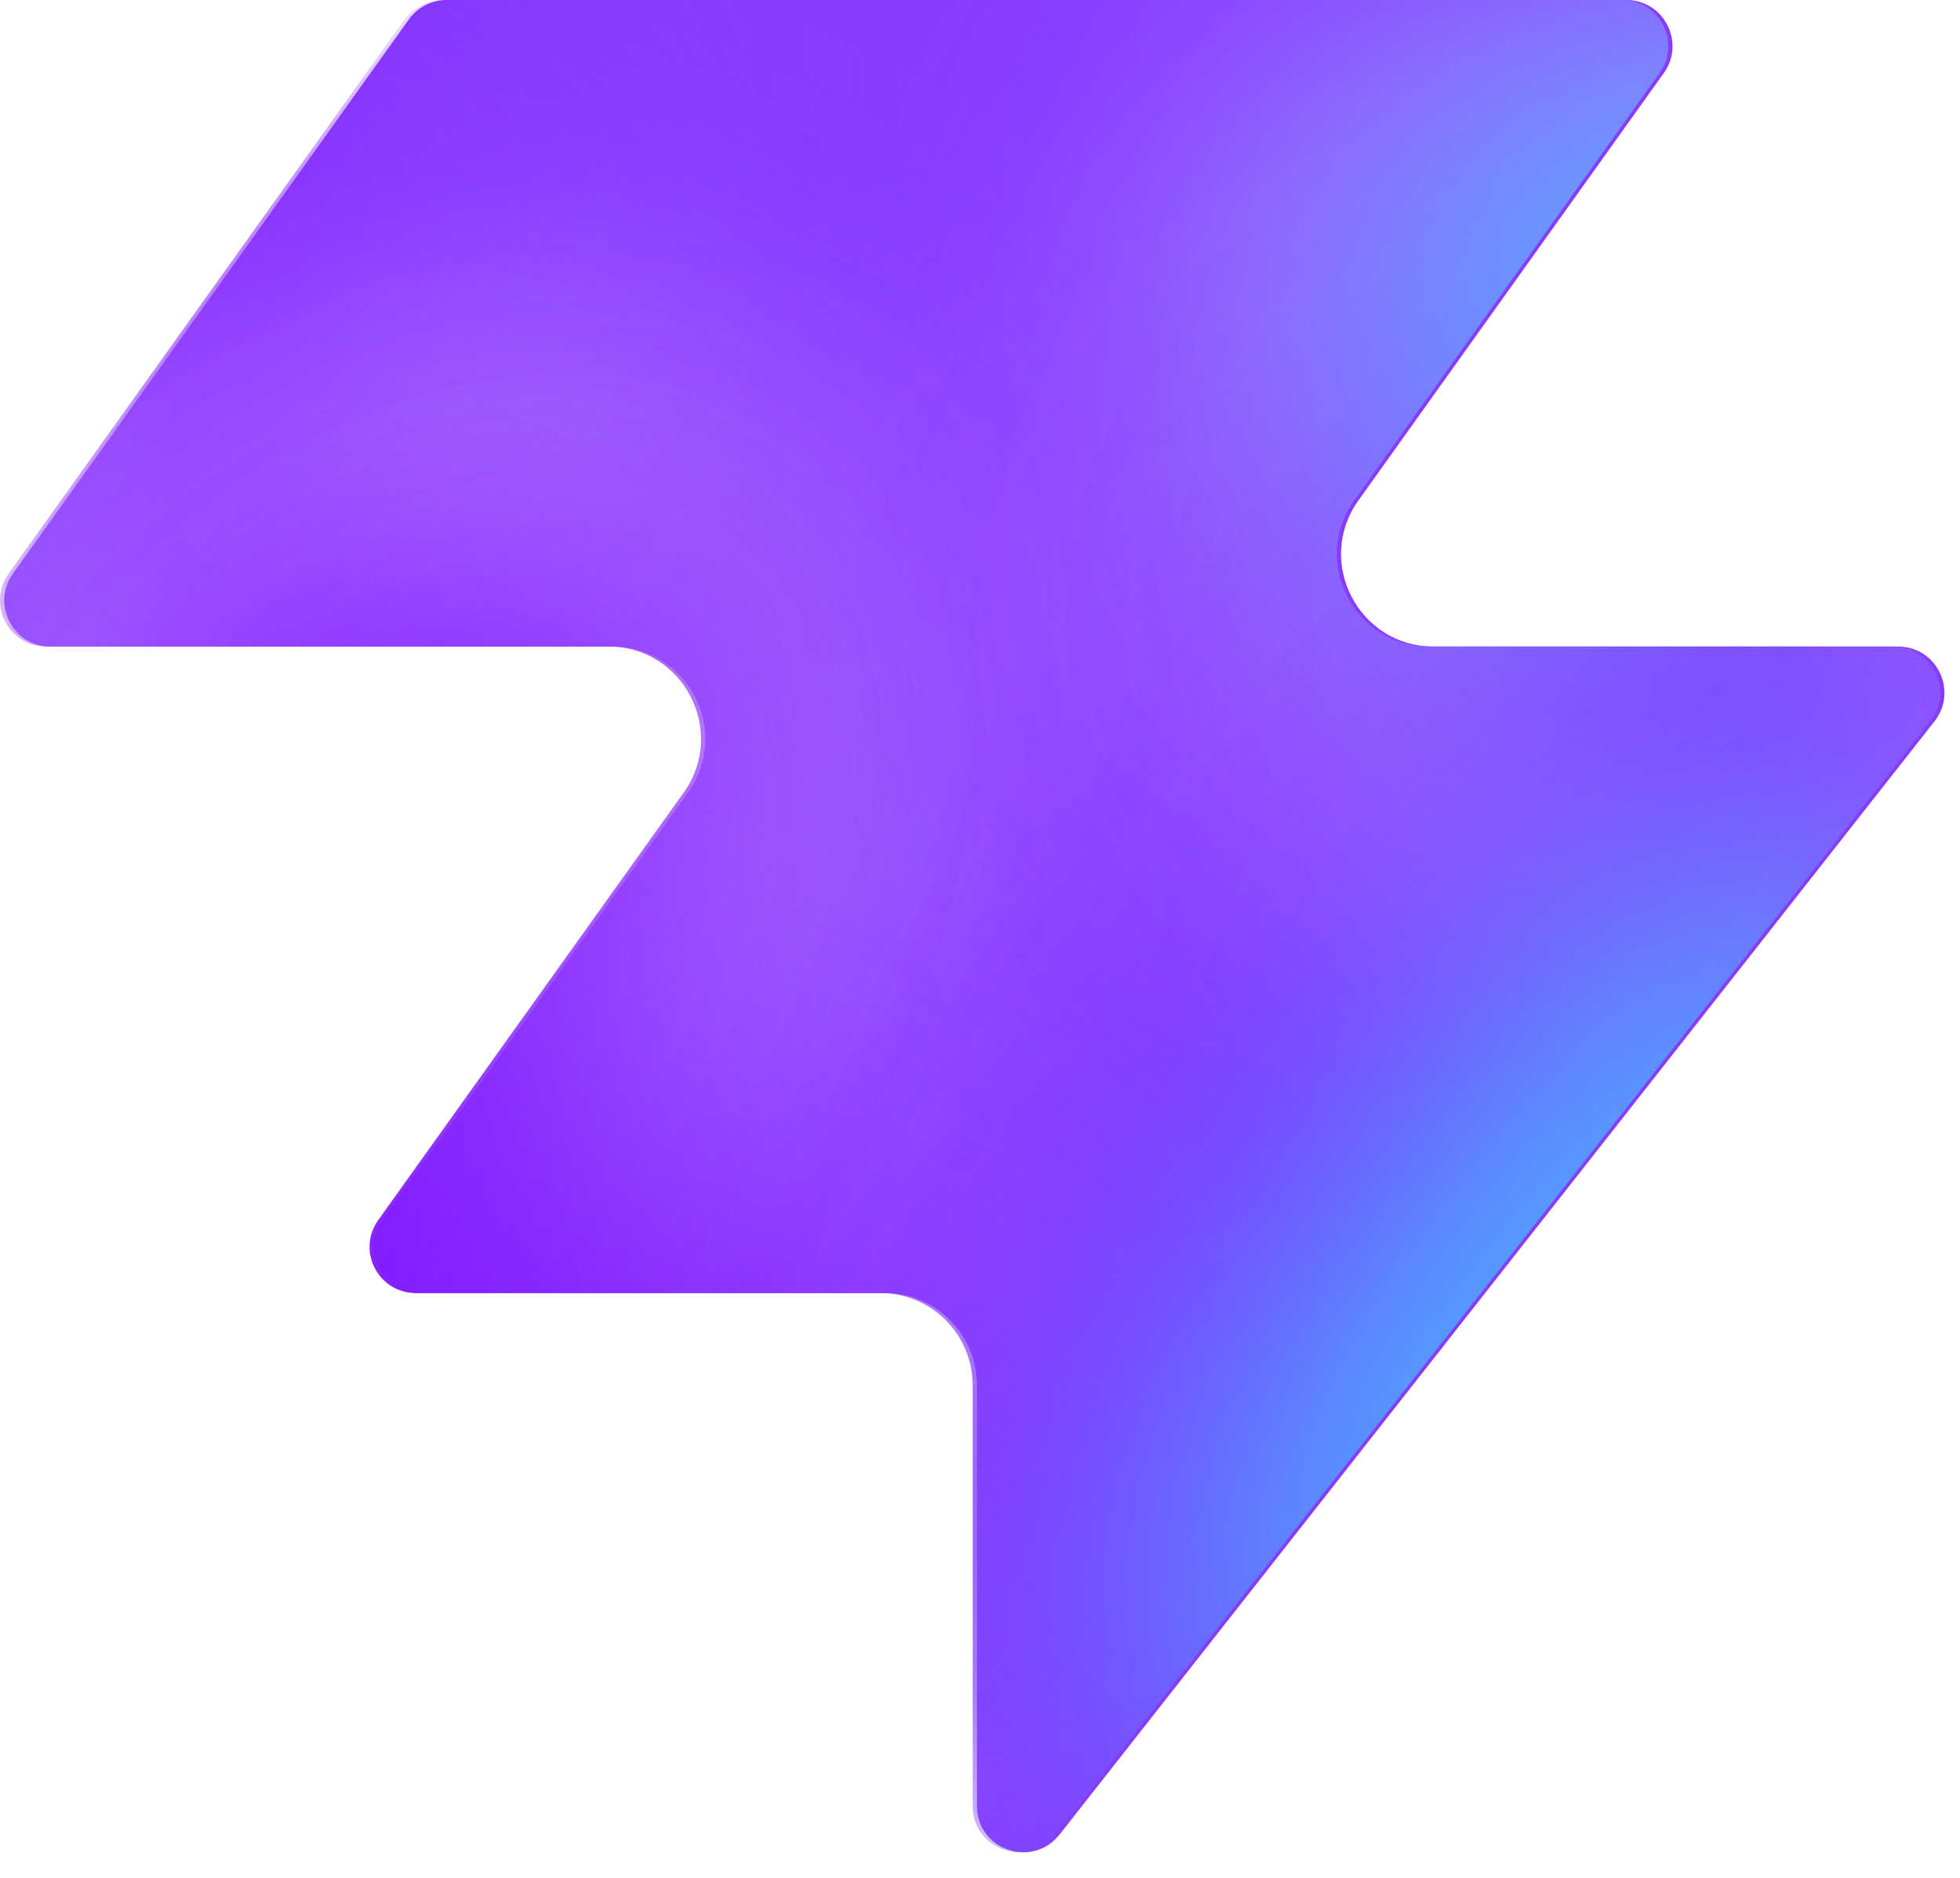
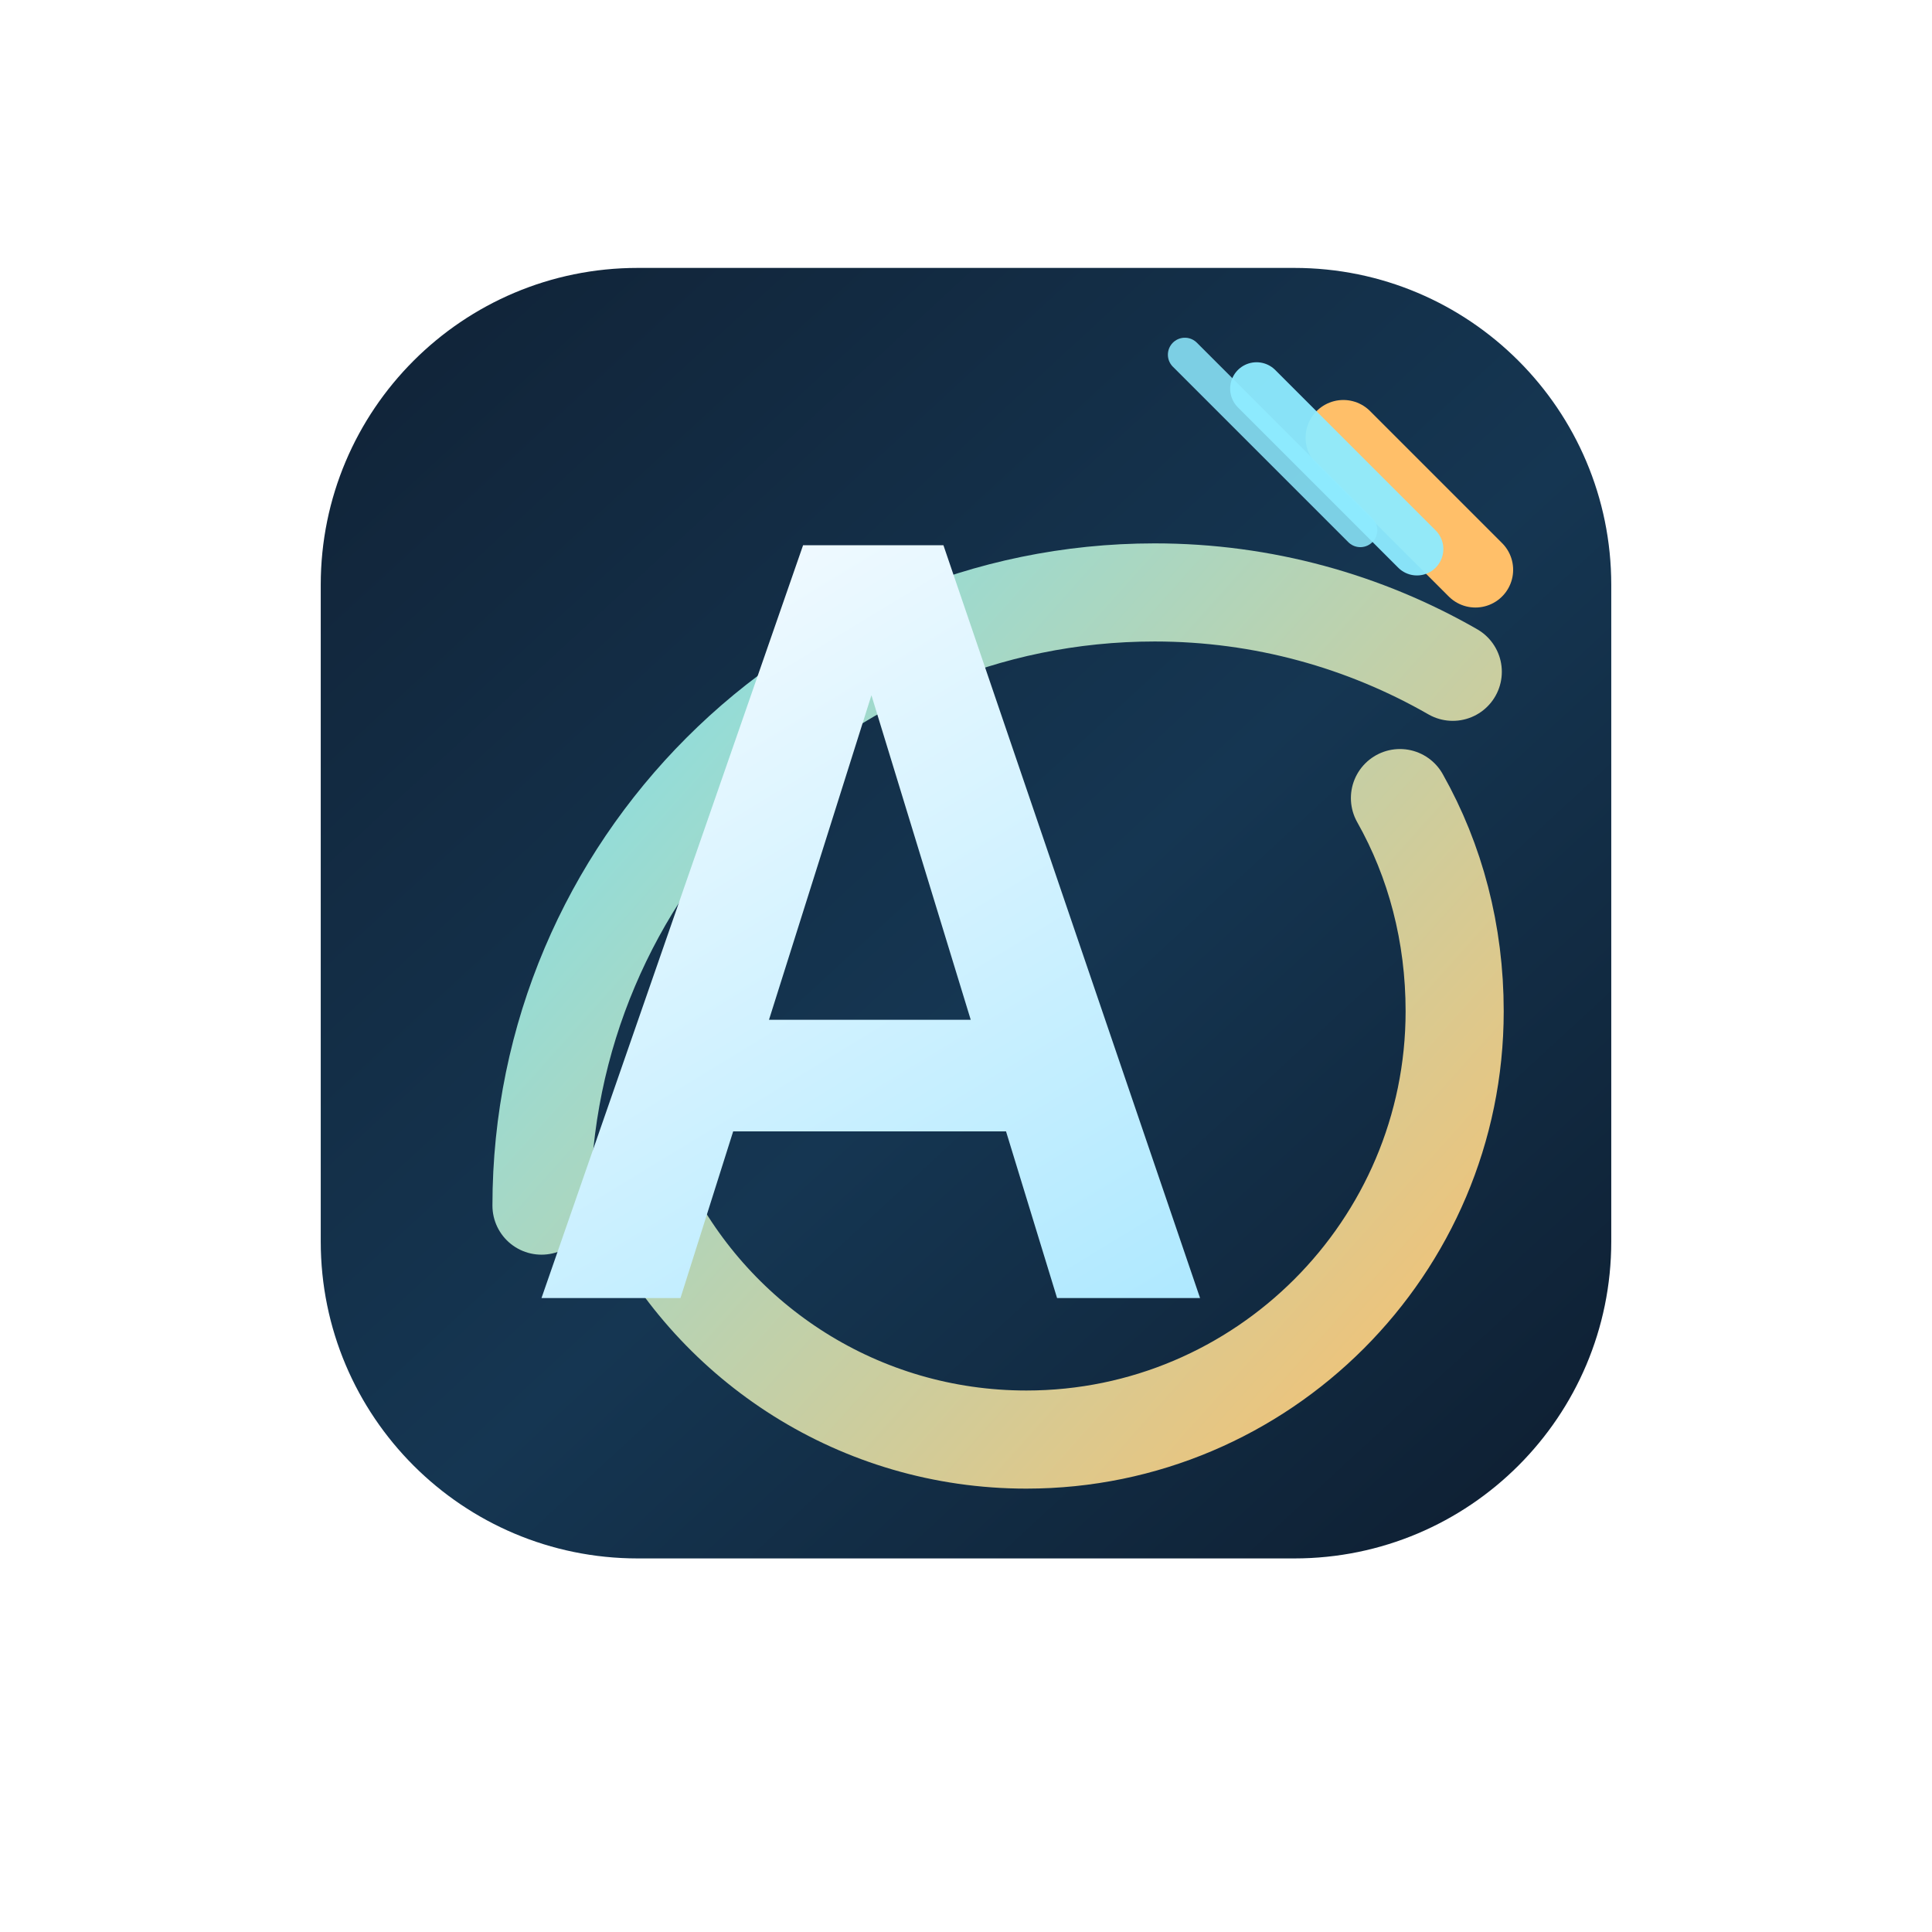
- <svg xmlns="http://www.w3.org/2000/svg" width="48" height="46" fill="none" viewBox="0 0 48 46">
-   <path fill="#863bff" d="M25.946 44.938c-.664.845-2.021.375-2.021-.698V33.937a2.26 2.26 0 0 0-2.262-2.262H10.287c-.92 0-1.456-1.04-.92-1.788l7.48-10.471c1.07-1.497 0-3.578-1.842-3.578H1.237c-.92 0-1.456-1.04-.92-1.788L10.013.474c.214-.297.556-.474.92-.474h28.894c.92 0 1.456 1.04.92 1.788l-7.48 10.471c-1.07 1.498 0 3.579 1.842 3.579h11.377c.943 0 1.473 1.088.89 1.83L25.947 44.94z" style="fill:#863bff;fill:color(display-p3 .525 .23 1);fill-opacity:1" />
-   <mask id="a" width="48" height="46" x="0" y="0" maskUnits="userSpaceOnUse" style="mask-type:alpha">
-     <path fill="#000" d="M25.842 44.938c-.664.844-2.021.375-2.021-.698V33.937a2.26 2.26 0 0 0-2.262-2.262H10.183c-.92 0-1.456-1.04-.92-1.788l7.48-10.471c1.07-1.498 0-3.579-1.842-3.579H1.133c-.92 0-1.456-1.04-.92-1.787L9.91.473c.214-.297.556-.474.92-.474h28.894c.92 0 1.456 1.04.92 1.788l-7.48 10.471c-1.07 1.498 0 3.578 1.842 3.578h11.377c.943 0 1.473 1.088.89 1.832L25.843 44.94z" style="fill:#000;fill-opacity:1" />
-   </mask>
-   <g mask="url(#a)">
-     <g filter="url(#b)">
-       <ellipse cx="5.508" cy="14.704" fill="#ede6ff" rx="5.508" ry="14.704" style="fill:#ede6ff;fill:color(display-p3 .927 .903 1);fill-opacity:1" transform="matrix(.00324 1 1 -.00324 -4.47 31.516)" />
-     </g>
-     <g filter="url(#c)">
-       <ellipse cx="10.399" cy="29.851" fill="#ede6ff" rx="10.399" ry="29.851" style="fill:#ede6ff;fill:color(display-p3 .927 .903 1);fill-opacity:1" transform="matrix(.00324 1 1 -.00324 -39.328 7.883)" />
-     </g>
-     <g filter="url(#d)">
-       <ellipse cx="5.508" cy="30.487" fill="#7e14ff" rx="5.508" ry="30.487" style="fill:#7e14ff;fill:color(display-p3 .492 .077 1);fill-opacity:1" transform="rotate(89.814 -25.913 -14.639)scale(1 -1)" />
-     </g>
-     <g filter="url(#e)">
-       <ellipse cx="5.508" cy="30.599" fill="#7e14ff" rx="5.508" ry="30.599" style="fill:#7e14ff;fill:color(display-p3 .492 .077 1);fill-opacity:1" transform="rotate(89.814 -32.644 -3.334)scale(1 -1)" />
-     </g>
-     <g filter="url(#f)">
-       <ellipse cx="5.508" cy="30.599" fill="#7e14ff" rx="5.508" ry="30.599" style="fill:#7e14ff;fill:color(display-p3 .492 .077 1);fill-opacity:1" transform="matrix(.00324 1 1 -.00324 -34.34 30.47)" />
-     </g>
-     <g filter="url(#g)">
-       <ellipse cx="14.072" cy="22.078" fill="#ede6ff" rx="14.072" ry="22.078" style="fill:#ede6ff;fill:color(display-p3 .927 .903 1);fill-opacity:1" transform="rotate(93.35 24.506 48.493)scale(-1 1)" />
-     </g>
-     <g filter="url(#h)">
-       <ellipse cx="3.47" cy="21.501" fill="#7e14ff" rx="3.47" ry="21.501" style="fill:#7e14ff;fill:color(display-p3 .492 .077 1);fill-opacity:1" transform="rotate(89.009 28.708 47.59)scale(-1 1)" />
-     </g>
-     <g filter="url(#i)">
-       <ellipse cx="3.47" cy="21.501" fill="#7e14ff" rx="3.47" ry="21.501" style="fill:#7e14ff;fill:color(display-p3 .492 .077 1);fill-opacity:1" transform="rotate(89.009 28.708 47.59)scale(-1 1)" />
-     </g>
-     <g filter="url(#j)">
-       <ellipse cx=".387" cy="8.972" fill="#7e14ff" rx="4.407" ry="29.108" style="fill:#7e14ff;fill:color(display-p3 .492 .077 1);fill-opacity:1" transform="rotate(39.51 .387 8.972)" />
-     </g>
-     <g filter="url(#k)">
-       <ellipse cx="47.523" cy="-6.092" fill="#7e14ff" rx="4.407" ry="29.108" style="fill:#7e14ff;fill:color(display-p3 .492 .077 1);fill-opacity:1" transform="rotate(37.892 47.523 -6.092)" />
-     </g>
-     <g filter="url(#l)">
-       <ellipse cx="41.412" cy="6.333" fill="#47bfff" rx="5.971" ry="9.665" style="fill:#47bfff;fill:color(display-p3 .28 .748 1);fill-opacity:1" transform="rotate(37.892 41.412 6.333)" />
-     </g>
-     <g filter="url(#m)">
-       <ellipse cx="-1.879" cy="38.332" fill="#7e14ff" rx="4.407" ry="29.108" style="fill:#7e14ff;fill:color(display-p3 .492 .077 1);fill-opacity:1" transform="rotate(37.892 -1.88 38.332)" />
-     </g>
-     <g filter="url(#n)">
-       <ellipse cx="-1.879" cy="38.332" fill="#7e14ff" rx="4.407" ry="29.108" style="fill:#7e14ff;fill:color(display-p3 .492 .077 1);fill-opacity:1" transform="rotate(37.892 -1.88 38.332)" />
-     </g>
-     <g filter="url(#o)">
-       <ellipse cx="35.651" cy="29.907" fill="#7e14ff" rx="4.407" ry="29.108" style="fill:#7e14ff;fill:color(display-p3 .492 .077 1);fill-opacity:1" transform="rotate(37.892 35.651 29.907)" />
-     </g>
-     <g filter="url(#p)">
-       <ellipse cx="38.418" cy="32.4" fill="#47bfff" rx="5.971" ry="15.297" style="fill:#47bfff;fill:color(display-p3 .28 .748 1);fill-opacity:1" transform="rotate(37.892 38.418 32.4)" />
-     </g>
-   </g>
+ <svg xmlns="http://www.w3.org/2000/svg" width="256" height="256" viewBox="0 0 1024 1024" fill="none">
  <defs>
-     <filter id="b" width="60.045" height="41.654" x="-19.77" y="16.149" color-interpolation-filters="sRGB" filterUnits="userSpaceOnUse">
-       <feFlood flood-opacity="0" result="BackgroundImageFix" />
-       <feBlend in="SourceGraphic" in2="BackgroundImageFix" result="shape" />
-       <feGaussianBlur result="effect1_foregroundBlur_2002_17158" stdDeviation="7.659" />
-     </filter>
-     <filter id="c" width="90.34" height="51.437" x="-54.613" y="-7.533" color-interpolation-filters="sRGB" filterUnits="userSpaceOnUse">
-       <feFlood flood-opacity="0" result="BackgroundImageFix" />
-       <feBlend in="SourceGraphic" in2="BackgroundImageFix" result="shape" />
-       <feGaussianBlur result="effect1_foregroundBlur_2002_17158" stdDeviation="7.659" />
-     </filter>
-     <filter id="d" width="79.355" height="29.4" x="-49.64" y="2.03" color-interpolation-filters="sRGB" filterUnits="userSpaceOnUse">
-       <feFlood flood-opacity="0" result="BackgroundImageFix" />
-       <feBlend in="SourceGraphic" in2="BackgroundImageFix" result="shape" />
-       <feGaussianBlur result="effect1_foregroundBlur_2002_17158" stdDeviation="4.596" />
-     </filter>
-     <filter id="e" width="79.579" height="29.4" x="-45.045" y="20.029" color-interpolation-filters="sRGB" filterUnits="userSpaceOnUse">
-       <feFlood flood-opacity="0" result="BackgroundImageFix" />
-       <feBlend in="SourceGraphic" in2="BackgroundImageFix" result="shape" />
-       <feGaussianBlur result="effect1_foregroundBlur_2002_17158" stdDeviation="4.596" />
-     </filter>
-     <filter id="f" width="79.579" height="29.4" x="-43.513" y="21.178" color-interpolation-filters="sRGB" filterUnits="userSpaceOnUse">
-       <feFlood flood-opacity="0" result="BackgroundImageFix" />
-       <feBlend in="SourceGraphic" in2="BackgroundImageFix" result="shape" />
-       <feGaussianBlur result="effect1_foregroundBlur_2002_17158" stdDeviation="4.596" />
-     </filter>
-     <filter id="g" width="74.749" height="58.852" x="15.756" y="-17.901" color-interpolation-filters="sRGB" filterUnits="userSpaceOnUse">
-       <feFlood flood-opacity="0" result="BackgroundImageFix" />
-       <feBlend in="SourceGraphic" in2="BackgroundImageFix" result="shape" />
-       <feGaussianBlur result="effect1_foregroundBlur_2002_17158" stdDeviation="7.659" />
-     </filter>
-     <filter id="h" width="61.377" height="25.362" x="23.548" y="2.284" color-interpolation-filters="sRGB" filterUnits="userSpaceOnUse">
-       <feFlood flood-opacity="0" result="BackgroundImageFix" />
-       <feBlend in="SourceGraphic" in2="BackgroundImageFix" result="shape" />
-       <feGaussianBlur result="effect1_foregroundBlur_2002_17158" stdDeviation="4.596" />
-     </filter>
-     <filter id="i" width="61.377" height="25.362" x="23.548" y="2.284" color-interpolation-filters="sRGB" filterUnits="userSpaceOnUse">
-       <feFlood flood-opacity="0" result="BackgroundImageFix" />
-       <feBlend in="SourceGraphic" in2="BackgroundImageFix" result="shape" />
-       <feGaussianBlur result="effect1_foregroundBlur_2002_17158" stdDeviation="4.596" />
-     </filter>
-     <filter id="j" width="56.045" height="63.649" x="-27.636" y="-22.853" color-interpolation-filters="sRGB" filterUnits="userSpaceOnUse">
-       <feFlood flood-opacity="0" result="BackgroundImageFix" />
-       <feBlend in="SourceGraphic" in2="BackgroundImageFix" result="shape" />
-       <feGaussianBlur result="effect1_foregroundBlur_2002_17158" stdDeviation="4.596" />
-     </filter>
-     <filter id="k" width="54.814" height="64.646" x="20.116" y="-38.415" color-interpolation-filters="sRGB" filterUnits="userSpaceOnUse">
-       <feFlood flood-opacity="0" result="BackgroundImageFix" />
-       <feBlend in="SourceGraphic" in2="BackgroundImageFix" result="shape" />
-       <feGaussianBlur result="effect1_foregroundBlur_2002_17158" stdDeviation="4.596" />
-     </filter>
-     <filter id="l" width="33.541" height="35.313" x="24.641" y="-11.323" color-interpolation-filters="sRGB" filterUnits="userSpaceOnUse">
-       <feFlood flood-opacity="0" result="BackgroundImageFix" />
-       <feBlend in="SourceGraphic" in2="BackgroundImageFix" result="shape" />
-       <feGaussianBlur result="effect1_foregroundBlur_2002_17158" stdDeviation="4.596" />
-     </filter>
-     <filter id="m" width="54.814" height="64.646" x="-29.286" y="6.009" color-interpolation-filters="sRGB" filterUnits="userSpaceOnUse">
-       <feFlood flood-opacity="0" result="BackgroundImageFix" />
-       <feBlend in="SourceGraphic" in2="BackgroundImageFix" result="shape" />
-       <feGaussianBlur result="effect1_foregroundBlur_2002_17158" stdDeviation="4.596" />
-     </filter>
-     <filter id="n" width="54.814" height="64.646" x="-29.286" y="6.009" color-interpolation-filters="sRGB" filterUnits="userSpaceOnUse">
-       <feFlood flood-opacity="0" result="BackgroundImageFix" />
-       <feBlend in="SourceGraphic" in2="BackgroundImageFix" result="shape" />
-       <feGaussianBlur result="effect1_foregroundBlur_2002_17158" stdDeviation="4.596" />
-     </filter>
-     <filter id="o" width="54.814" height="64.646" x="8.244" y="-2.416" color-interpolation-filters="sRGB" filterUnits="userSpaceOnUse">
-       <feFlood flood-opacity="0" result="BackgroundImageFix" />
-       <feBlend in="SourceGraphic" in2="BackgroundImageFix" result="shape" />
-       <feGaussianBlur result="effect1_foregroundBlur_2002_17158" stdDeviation="4.596" />
-     </filter>
-     <filter id="p" width="39.409" height="43.623" x="18.713" y="10.588" color-interpolation-filters="sRGB" filterUnits="userSpaceOnUse">
-       <feFlood flood-opacity="0" result="BackgroundImageFix" />
-       <feBlend in="SourceGraphic" in2="BackgroundImageFix" result="shape" />
-       <feGaussianBlur result="effect1_foregroundBlur_2002_17158" stdDeviation="4.596" />
-     </filter>
+     <linearGradient id="bg" x1="132" y1="104" x2="884" y2="920" gradientUnits="userSpaceOnUse">
+       <stop stop-color="#102033" />
+       <stop offset="0.52" stop-color="#153652" />
+       <stop offset="1" stop-color="#0C1828" />
+     </linearGradient>
+     <linearGradient id="ring" x1="202" y1="252" x2="804" y2="790" gradientUnits="userSpaceOnUse">
+       <stop stop-color="#6EE7FF" />
+       <stop offset="1" stop-color="#FFBF69" />
+     </linearGradient>
+     <linearGradient id="mark" x1="386" y1="262" x2="666" y2="722" gradientUnits="userSpaceOnUse">
+       <stop stop-color="#F5FBFF" />
+       <stop offset="1" stop-color="#A8E7FF" />
+     </linearGradient>
  </defs>
+   <rect x="170" y="142" width="684" height="684" rx="168" fill="url(#bg)" />
+   <path d="M287 639C287 459.867 432.867 314 612 314C669.422 314 723.355 329.308 770 356.062" stroke="url(#ring)" stroke-width="52" stroke-linecap="round" />
+   <path d="M742 423C760.812 456.333 771 494.833 771 536C771 661.112 669.112 763 544 763C455.71 763 379.208 712.478 342 638.719" stroke="url(#ring)" stroke-width="52" stroke-linecap="round" />
+   <path d="M500.041 289L636.06 688H560.27L533.212 599.646H388.602L360.669 688H287L425.645 289H500.041ZM514.505 540.5L461.875 368.5L407.583 540.5H514.505Z" fill="url(#mark)" />
+   <path d="M712 232L782 302" stroke="#FFBF69" stroke-width="40" stroke-linecap="round" />
+   <path d="M666 206L751 291" stroke="#8EEBFF" stroke-width="28" stroke-linecap="round" opacity="0.95" />
+   <path d="M628 188L721 281" stroke="#8EEBFF" stroke-width="18" stroke-linecap="round" opacity="0.85" />
</svg>
